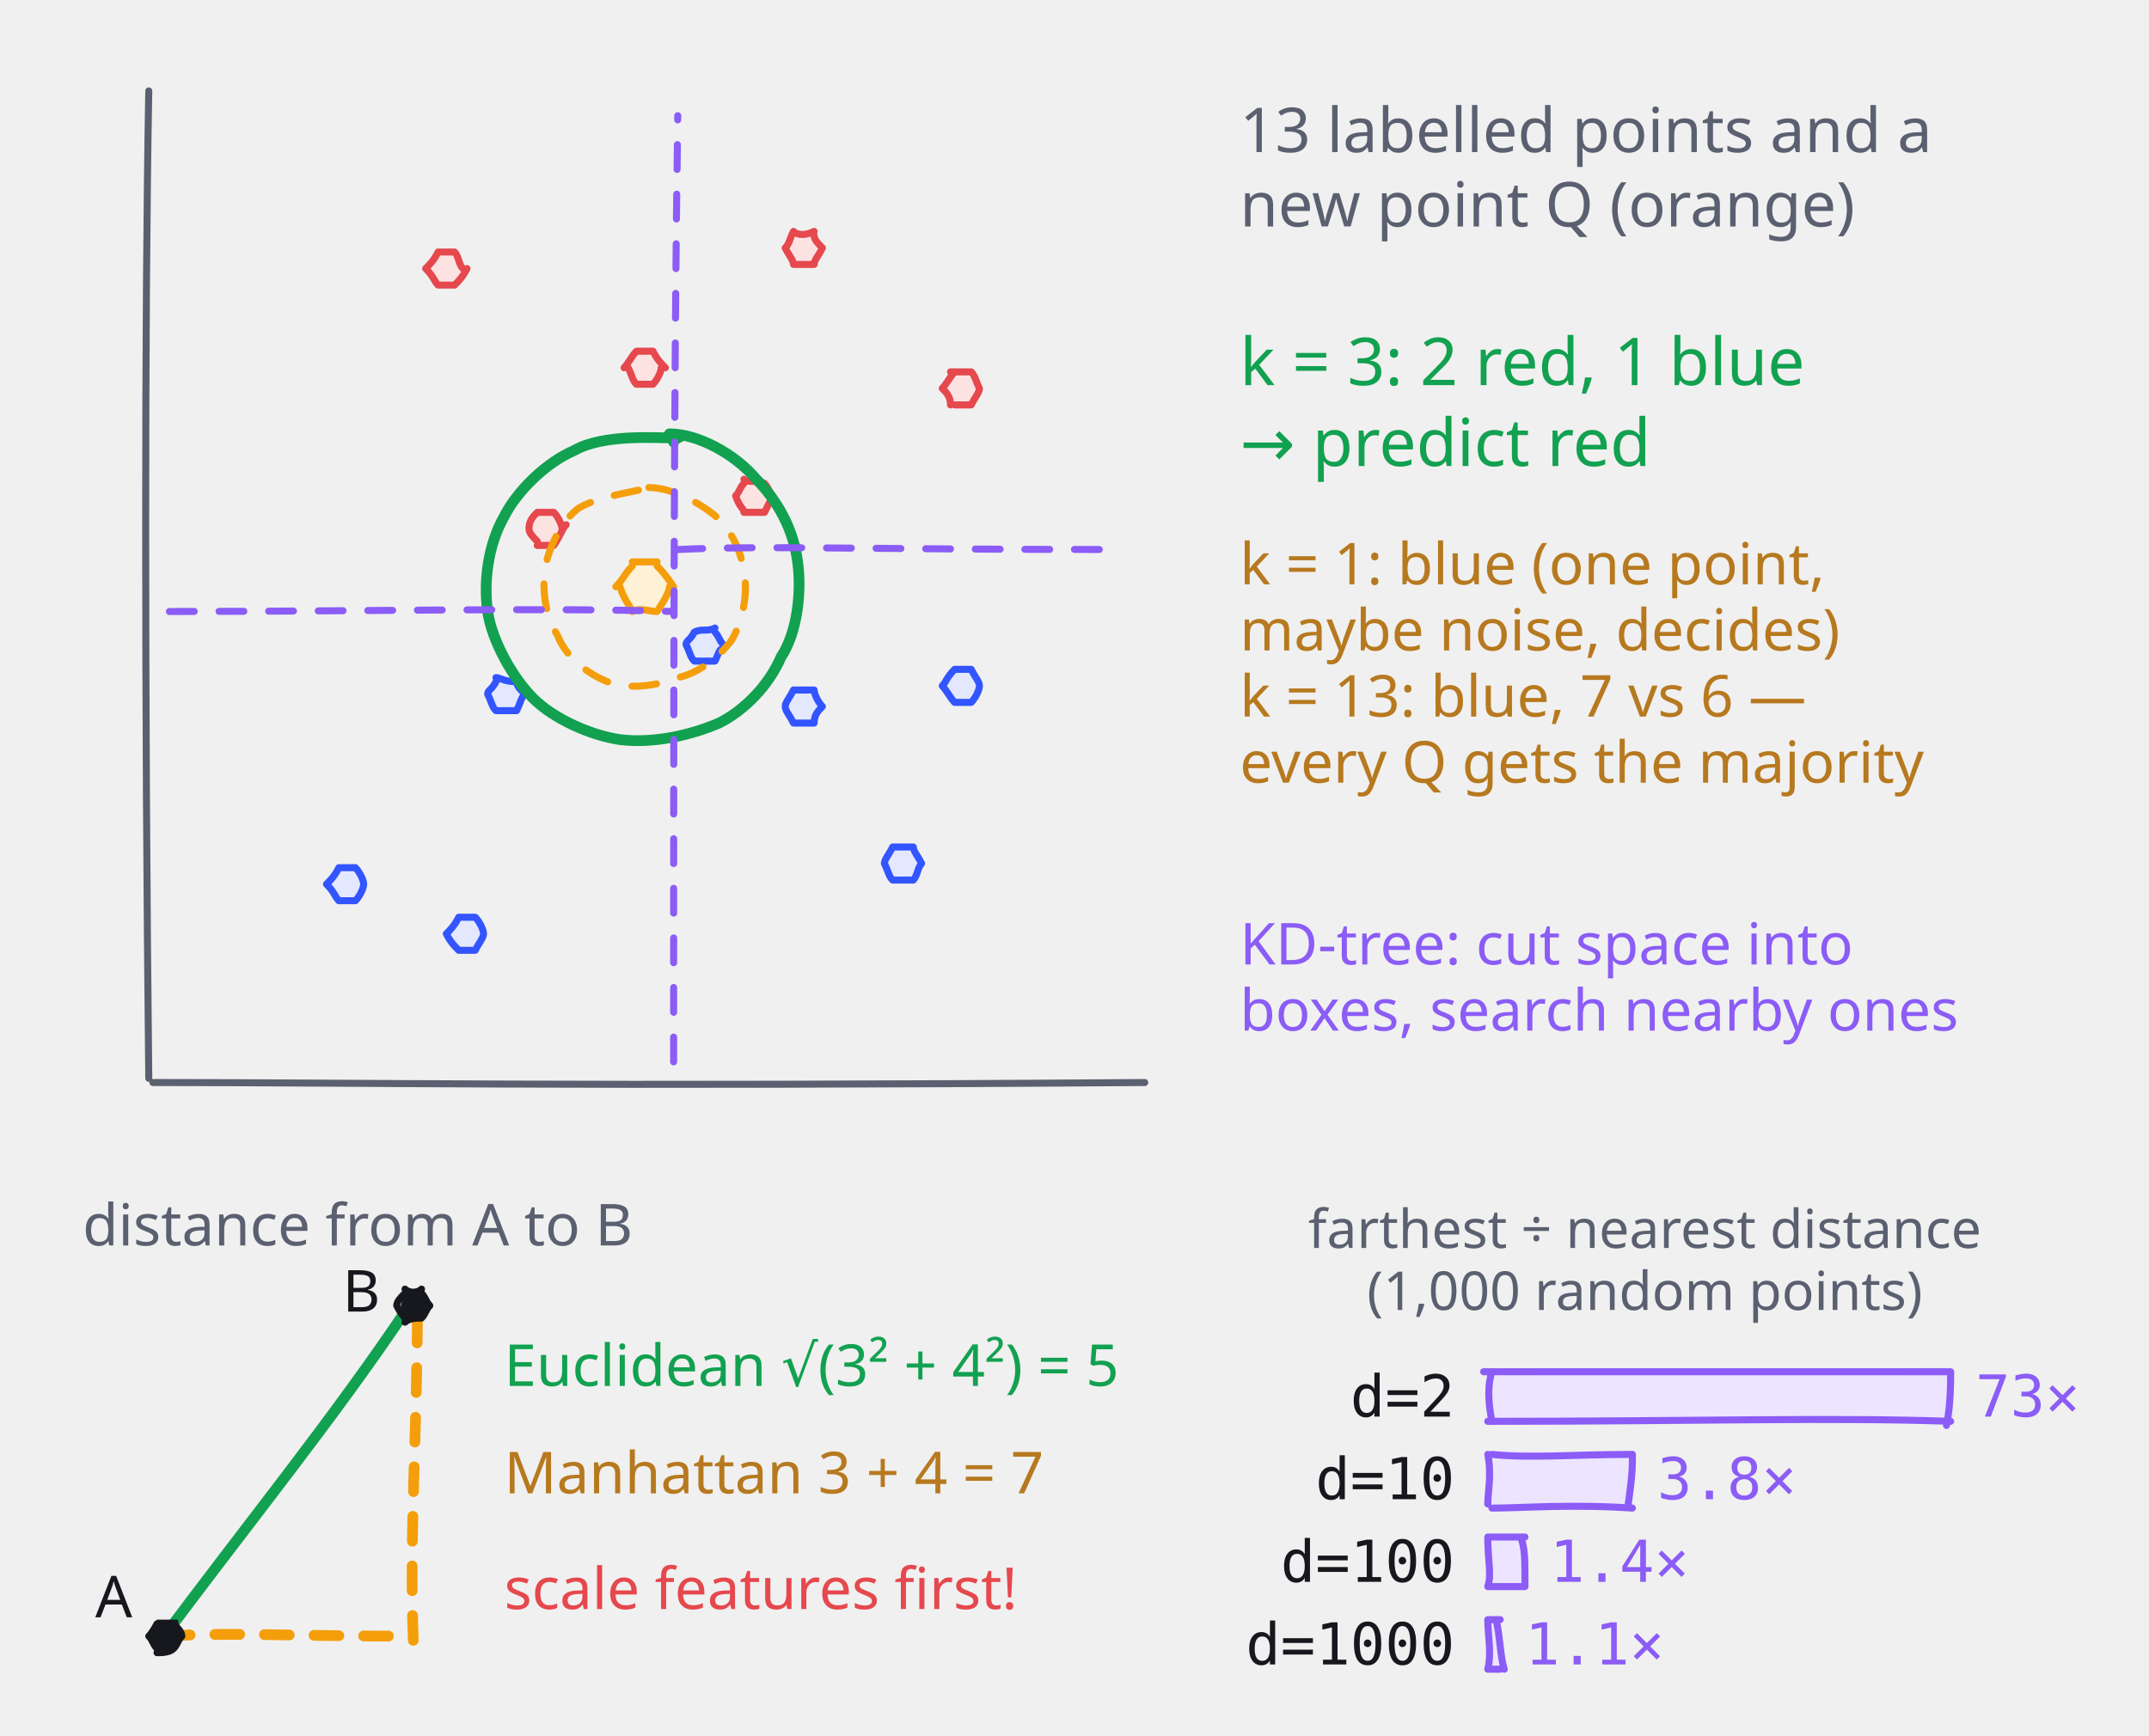
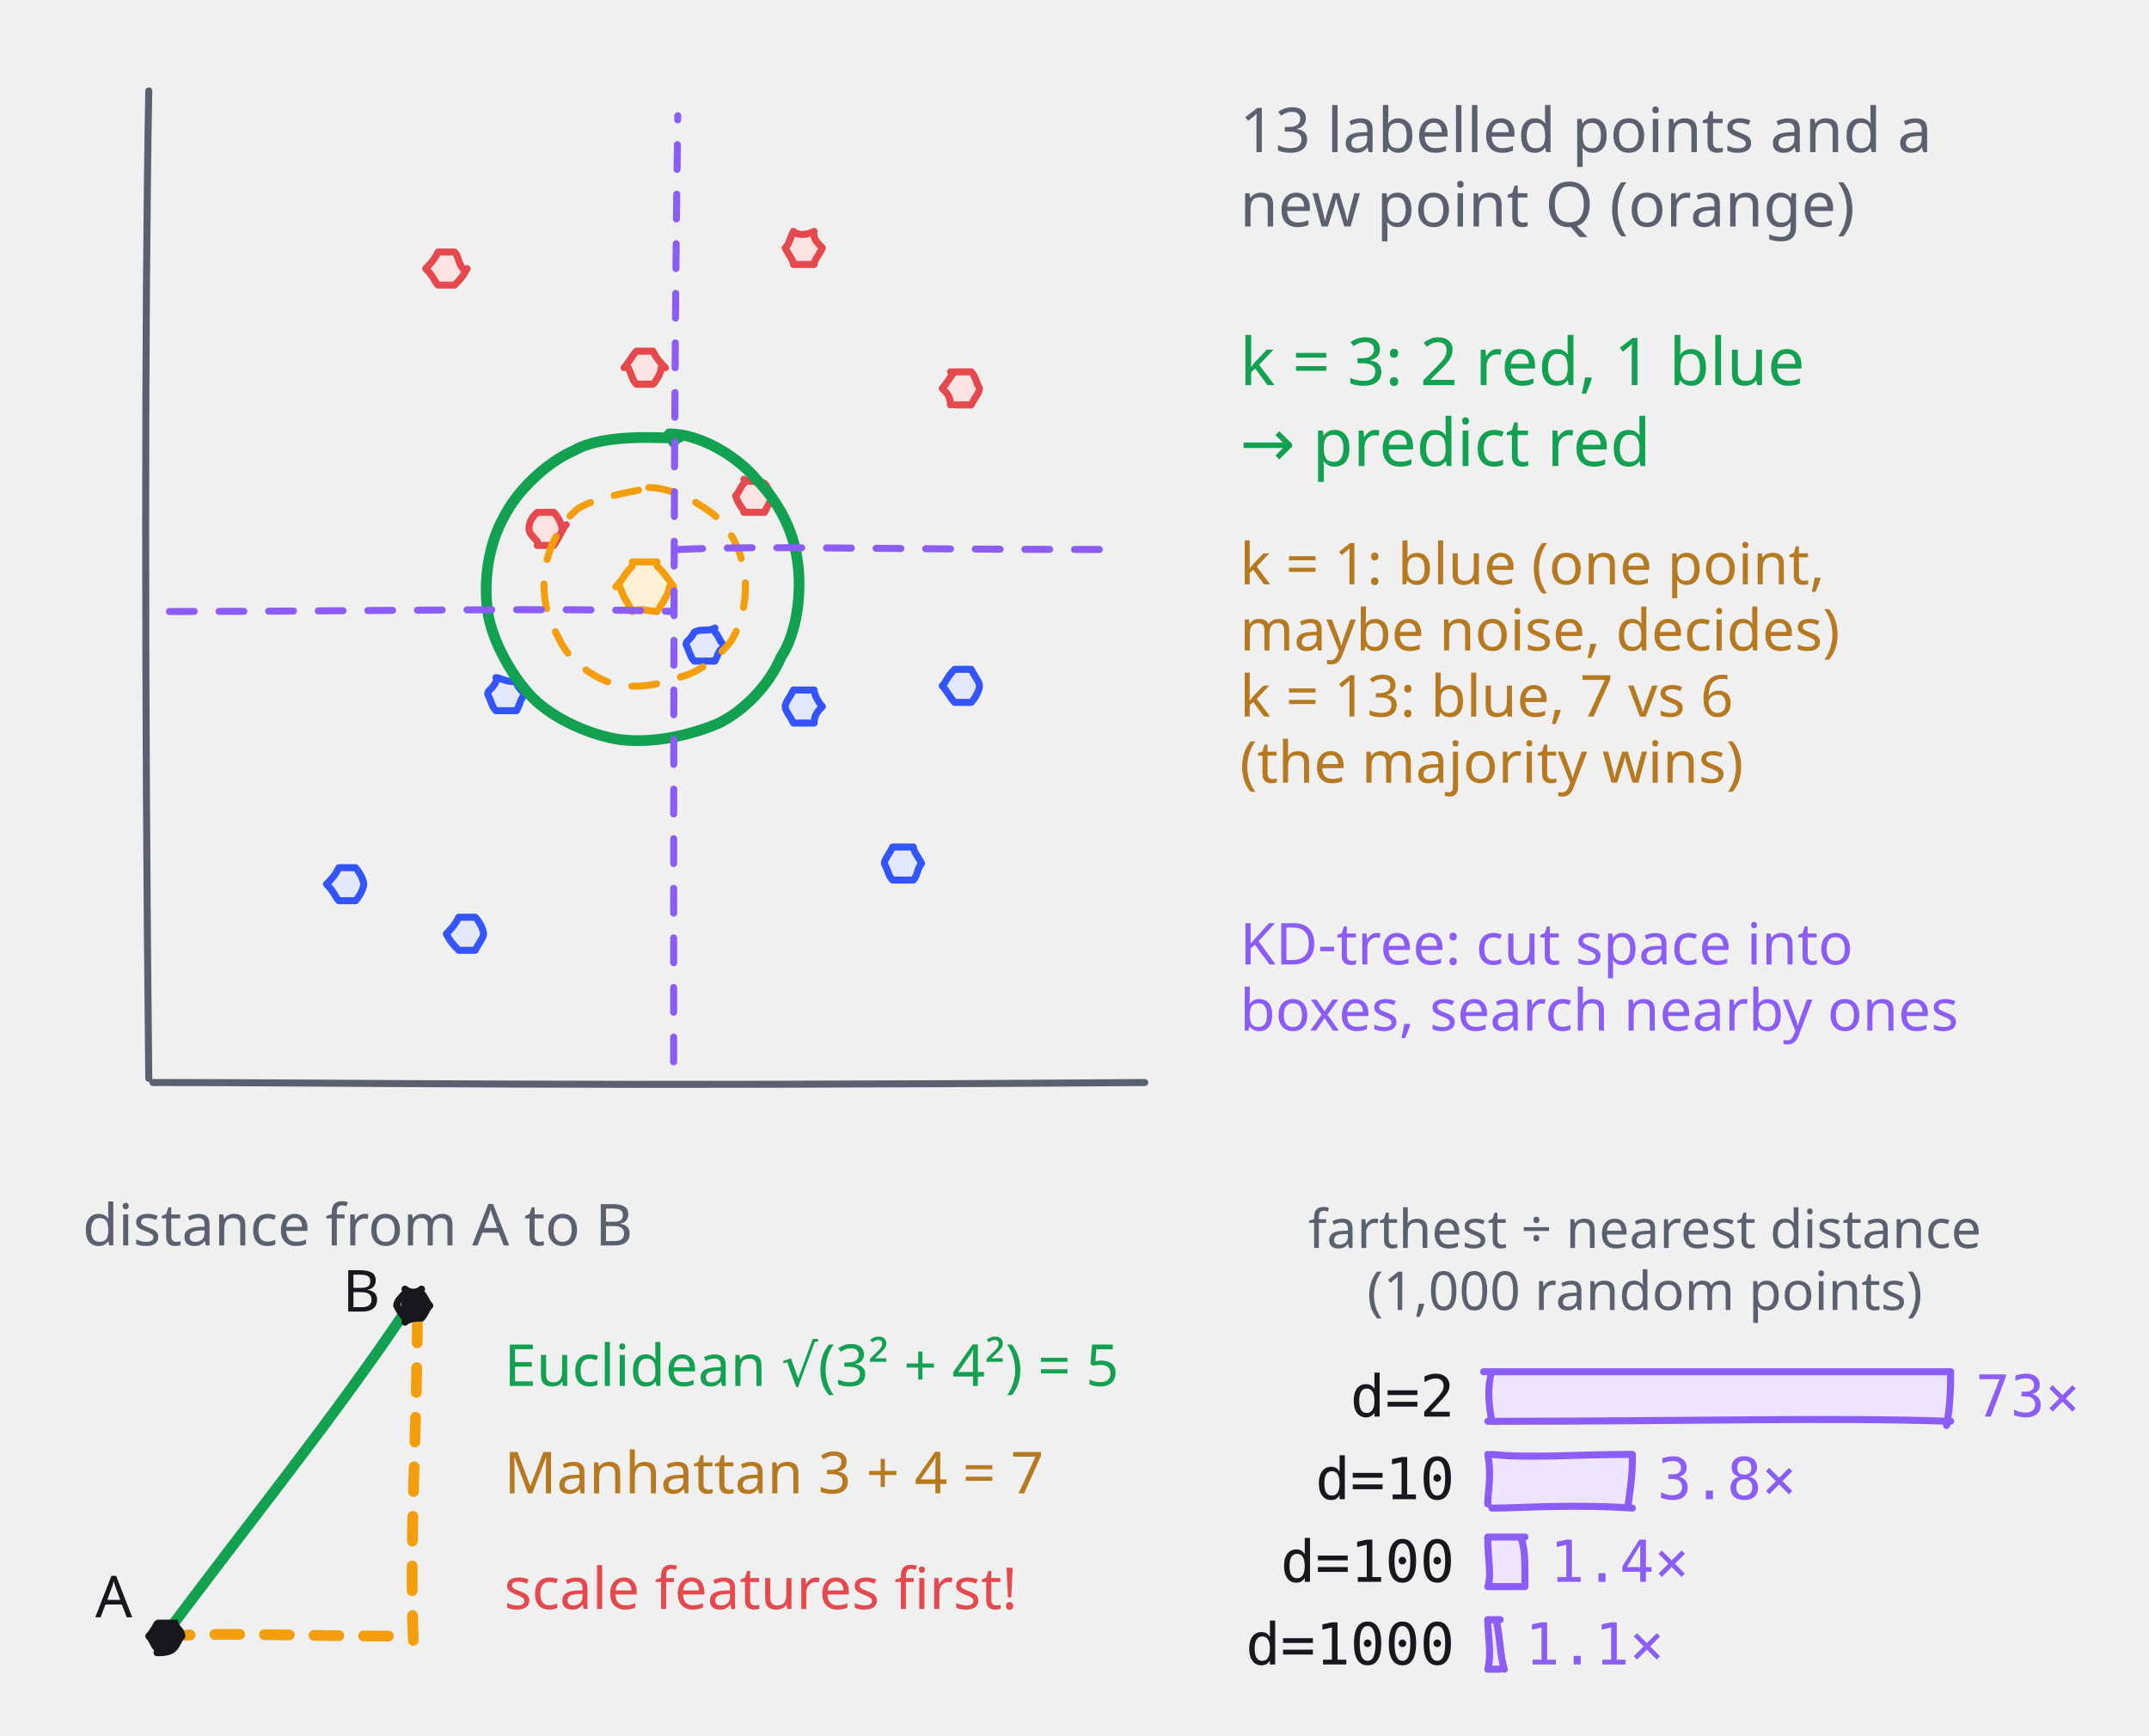
<svg xmlns="http://www.w3.org/2000/svg" viewBox="0 0 520 420" class="dg" data-diagram="k-nearest-neighbours">
  <style>
.dg path{fill:none;stroke-linecap:round;stroke-linejoin:round;stroke-width:1.7}
.dg .w-thick{stroke-width:2.6}.dg .w-thin{stroke-width:1.1}
.dg text{font-family:'Segoe Print','Bradley Hand','Comic Sans MS',system-ui,sans-serif;stroke:none}.dg .t-mono{font-family:'JetBrains Mono',monospace}
.s-ink{stroke:#16181D}.s-muted{stroke:#5B6070}.s-red{stroke:#E5484D}.s-blue{stroke:#3355FF}.s-green{stroke:#12A150}.s-orange{stroke:#F59E0B}.s-violet{stroke:#8B5CF6}.s-paper{stroke:#fff}.s-hl{stroke:#FFE45C}
.f-ink{fill:#16181D!important}.f-muted{fill:#E9E3D9!important}.f-red{fill:#FDE2E2!important}.f-blue{fill:#E3E8FF!important}.f-green{fill:#D8F5E5!important}.f-orange{fill:#FFF1D6!important}.f-violet{fill:#EDE5FF!important}.f-paper{fill:#fff!important}.f-hl{fill:#FFE45C!important}
.h-red{stroke:#E5484D}.h-blue{stroke:#3355FF}.h-green{stroke:#12A150}.h-orange{stroke:#F59E0B}.h-violet{stroke:#8B5CF6}.h-hl{stroke:#FFE45C}.h-ink{stroke:#16181D}.h-muted{stroke:#9AA0AE}
.t-ink{fill:#16181D}.t-muted{fill:#5B6070}.t-red{fill:#E5484D}.t-blue{fill:#3355FF}.t-green{fill:#12A150}.t-orange{fill:#B7791F}.t-violet{fill:#8B5CF6}.t-paper{fill:#fff}
</style>
  <g>
    <path d="M37 262 C87 262, 137 263, 277 262" class="s-muted" />
    <path d="M36 261 C35 170, 35 76, 36 22" class="s-muted" />
  </g>
  <g>
    <path d="M175 157 L172 161 L168 161 L166 156 L168 152 L172 152" class="f-blue" />
    <path d="M175 157 C174 157, 174 158, 173 160 M173 160 C172 160, 171 160, 168 160 M168 160 C167 159, 167 158, 166 156 M166 156 C166 155, 167 155, 168 153 M168 153 C170 152, 171 153, 173 152 M173 153 C174 154, 174 155, 175 156" class="s-blue" />
    <path d="M126 168 L124 172 L120 173 L118 169 L120 165 L124 165" class="f-blue" />
    <path d="M127 168 C126 169, 126 170, 125 172 M125 172 C124 172, 123 172, 120 172 M120 172 C119 171, 119 170, 118 168 M118 168 C118 167, 119 167, 120 165 M120 164 C121 164, 122 165, 125 165 M125 165 C125 166, 126 167, 127 168" class="s-blue" />
    <path d="M199 171 L196 175 L192 175 L190 171 L192 167 L197 167" class="f-blue" />
    <path d="M199 171 C198 172, 197 173, 197 175 M197 175 C196 175, 195 175, 192 175 M192 175 C191 173, 190 172, 190 171 M190 171 C190 170, 191 169, 192 167 M192 167 C194 167, 195 167, 197 167 M197 167 C197 168, 198 170, 199 171" class="s-blue" />
    <path d="M88 214 L86 218 L82 218 L79 214 L81 210 L87 210" class="f-blue" />
    <path d="M88 214 C88 215, 87 217, 86 218 M86 218 C85 218, 84 218, 82 218 M82 218 C81 217, 81 216, 79 214 M79 214 C80 213, 81 212, 82 210 M82 210 C83 210, 84 210, 86 210 M86 210 C87 211, 88 213, 88 214" class="s-blue" />
    <path d="M118 226 L115 229 L111 229 L108 226 L110 222 L116 222" class="f-blue" />
    <path d="M117 226 C117 227, 116 228, 115 230 M115 230 C114 230, 113 230, 111 230 M111 230 C110 229, 109 228, 108 226 M108 226 C109 225, 110 224, 111 222 M111 222 C112 222, 113 222, 115 222 M115 222 C116 223, 117 225, 117 226" class="s-blue" />
    <path d="M223 210 L220 213 L216 213 L214 210 L216 206 L220 206" class="f-blue" />
    <path d="M223 209 C222 210, 222 212, 221 213 M221 213 C220 213, 219 213, 216 213 M216 213 C215 212, 215 211, 214 209 M214 209 C214 208, 215 207, 216 205 M216 205 C217 205, 218 205, 221 205 M221 205 C221 206, 222 207, 223 209" class="s-blue" />
    <path d="M237 166 L235 170 L231 170 L229 166 L230 162 L235 162" class="f-blue" />
    <path d="M237 166 C237 167, 236 169, 235 170 M235 170 C234 170, 233 170, 231 170 M231 170 C230 169, 229 167, 228 166 M228 166 C229 165, 229 164, 231 162 M231 162 C232 162, 233 162, 235 162 M235 162 C236 164, 237 165, 237 166" class="s-blue" />
    <path d="M137 128 L134 132 L130 132 L127 128 L129 124 L134 124" class="f-red" />
    <path d="M137 127 C136 128, 136 129, 134 132 M134 132 C133 132, 132 132, 130 132 M130 131 C129 130, 128 129, 128 128 M128 128 C128 126, 129 125, 130 124 M130 124 C131 124, 131 124, 134 124 M134 124 C135 125, 136 127, 136 128" class="s-red" />
    <path d="M187 120 L184 124 L180 125 L178 120 L180 117 L185 116" class="f-red" />
    <path d="M187 120 C186 122, 186 122, 185 124 M185 124 C184 124, 183 124, 180 124 M180 124 C180 123, 179 123, 178 120 M178 120 C179 119, 179 118, 180 117 M180 116 C181 117, 183 116, 185 117 M185 117 C186 118, 186 119, 187 120" class="s-red" />
    <path d="M161 90 L158 93 L154 94 L152 90 L154 85 L158 86" class="f-red" />
    <path d="M160 89 C160 90, 159 92, 158 93 M158 93 C157 93, 156 93, 154 93 M154 93 C153 92, 153 91, 152 89 M151 89 C152 88, 153 86, 154 85 M154 85 C155 85, 157 85, 158 85 M158 85 C159 87, 160 88, 161 89" class="s-red" />
    <path d="M113 65 L111 69 L106 69 L104 66 L105 61 L110 61" class="f-red" />
    <path d="M113 65 C112 67, 111 68, 110 69 M110 69 C108 69, 107 69, 106 69 M106 69 C105 68, 105 67, 103 65 M103 65 C104 64, 105 63, 106 61 M106 61 C108 61, 109 61, 110 61 M110 61 C111 62, 111 64, 112 65" class="s-red" />
    <path d="M199 60 L197 65 L192 64 L190 60 L192 56 L197 57" class="f-red" />
    <path d="M199 60 C198 62, 197 63, 197 64 M197 64 C196 64, 195 64, 192 64 M192 64 C192 63, 191 62, 190 60 M190 60 C191 59, 191 58, 192 56 M192 56 C193 57, 195 57, 197 56 M197 57 C197 58, 198 59, 199 60" class="s-red" />
    <path d="M237 94 L235 98 L230 97 L228 94 L230 90 L235 90" class="f-red" />
    <path d="M237 94 C237 95, 236 96, 235 98 M235 98 C234 98, 233 98, 231 98 M230 98 C230 96, 229 95, 228 94 M228 94 C229 93, 230 91, 231 90 M230 90 C232 90, 234 90, 235 90 M235 90 C236 91, 236 92, 237 94" class="s-red" />
  </g>
  <g>
    <path d="M163 142 L160 148 L152 148 L149 142 L153 137 L159 137" class="f-orange" />
    <path d="M162 142 C162 143, 161 145, 159 148 M159 148 C157 148, 155 147, 153 148 M153 148 C152 146, 151 145, 150 142 M149 142 C151 140, 151 139, 153 137 M153 136 C155 136, 157 136, 159 136 M159 137 C160 138, 161 139, 163 142" class="s-orange" />
  </g>
  <g>
    <text x="300" y="31" font-size="15" text-anchor="start" dominant-baseline="central" class="t t-muted">13 labelled points and a</text>
    <text x="300" y="49" font-size="15" text-anchor="start" dominant-baseline="central" class="t t-muted">new point Q (orange)</text>
  </g>
  <g>
    <path d="M162 105 C169 105, 178 110, 183 116 C188 121, 192 128, 193 136 C194 143, 193 153, 189 159 C186 166, 180 172, 174 175 C167 178, 158 180, 150 179 C143 178, 134 174, 129 169 C124 164, 119 155, 118 148 C117 141, 118 132, 122 125 C125 119, 132 112, 139 109 C146 105, 159 106, 163 106 C167 105, 163 106, 163 107" class="s-green w-thick" />
  </g>
  <g>
    <text x="300" y="87" font-size="16" text-anchor="start" dominant-baseline="central" class="t t-green">k = 3: 2 red, 1 blue</text>
    <text x="300" y="105" font-size="16" text-anchor="start" dominant-baseline="central" class="t t-green">→ predict red</text>
  </g>
  <g>
    <path d="M157 118 C162 118, 168 121, 172 124 C176 127, 179 132, 180 138 C181 143, 180 150, 177 155 C174 159, 169 163, 164 164 C159 166, 152 167, 147 165 C142 163, 137 159, 135 154 C132 149, 131 143, 132 137 C133 132, 136 126, 140 123 C145 120, 154 119, 157 118 C160 117, 158 118, 158 118" class="s-orange" stroke-dasharray="6 6" />
  </g>
  <g>
    <text x="300" y="136" font-size="14" text-anchor="start" dominant-baseline="central" class="t t-orange">k = 1: blue (one point,</text>
    <text x="300" y="152" font-size="14" text-anchor="start" dominant-baseline="central" class="t t-orange">maybe noise, decides)</text>
-     <text x="300" y="168" font-size="14" text-anchor="start" dominant-baseline="central" class="t t-orange">k = 13: blue, 7 vs 6 —</text>
-     <text x="300" y="184" font-size="14" text-anchor="start" dominant-baseline="central" class="t t-orange">every Q gets the majority</text>
+     <text x="300" y="168" font-size="14" text-anchor="start" dominant-baseline="central" class="t t-orange">k = 13: blue, 7 vs 6</text>
+     <text x="300" y="184" font-size="14" text-anchor="start" dominant-baseline="central" class="t t-orange">(the majority wins)</text>
  </g>
  <g>
    <text x="20" y="296" font-size="14" text-anchor="start" dominant-baseline="central" class="t t-muted">distance from A to B</text>
  </g>
  <g>
    <path d="M39 397 C59 370, 81 343, 99 316" class="s-green w-thick" />
    <path d="M40 396 C55 395, 70 396, 100 396 M100 397 C99 371, 101 346, 101 316" class="s-orange w-thick" stroke-dasharray="6 6" />
    <path d="M44 396 L42 400 L38 399 L36 396 L38 392 L43 392" class="f-ink" />
    <path d="M44 396 C43 397, 43 398, 42 399 M42 399 C41 400, 39 400, 38 400 M38 399 C37 398, 37 397, 36 396 M36 396 C37 395, 38 393, 38 393 M38 393 C39 393, 40 393, 42 393 M42 393 C43 394, 44 395, 44 396" class="s-ink" />
    <path d="M104 316 L102 319 L98 319 L97 316 L98 312 L102 313" class="f-ink" />
    <path d="M104 316 C103 317, 103 318, 102 319 M102 319 C101 319, 99 319, 98 320 M98 319 C98 319, 97 318, 96 316 M96 316 C96 315, 97 314, 98 313 M98 312 C99 313, 101 313, 102 312 M102 313 C103 314, 103 315, 104 316" class="s-ink" />
    <text x="32" y="386" font-size="14" text-anchor="end" dominant-baseline="central" class="t t-ink">A</text>
    <text x="92" y="312" font-size="14" text-anchor="end" dominant-baseline="central" class="t t-ink">B</text>
  </g>
  <g>
    <text x="122" y="330" font-size="14" text-anchor="start" dominant-baseline="central" class="t t-green">Euclidean √(3² + 4²) = 5</text>
  </g>
  <g>
    <text x="122" y="356" font-size="14" text-anchor="start" dominant-baseline="central" class="t t-orange">Manhattan 3 + 4 = 7</text>
  </g>
  <g>
    <text x="122" y="384" font-size="14" text-anchor="start" dominant-baseline="central" class="t t-red t-bold">scale features first!</text>
  </g>
  <g>
    <text x="398" y="297" font-size="13" text-anchor="middle" dominant-baseline="central" class="t t-muted">farthest ÷ nearest distance</text>
    <text x="398" y="312" font-size="13" text-anchor="middle" dominant-baseline="central" class="t t-muted">(1,000 random points)</text>
  </g>
  <g>
    <text x="352" y="338" font-size="14" text-anchor="end" dominant-baseline="central" class="t t-ink t-mono">d=2</text>
    <path d="M361 333 L471 331 L473 343 L360 344" class="f-violet" />
    <path d="M359 332 C388 332, 417 332, 472 332 M472 332 C472 335, 472 340, 471 345 M472 344 C443 343, 411 344, 360 344 M361 344 C360 339, 360 335, 361 332" class="s-violet" />
    <text x="478" y="338" font-size="14" text-anchor="start" dominant-baseline="central" class="t t-violet t-mono">73×</text>
  </g>
  <g>
    <text x="352" y="358" font-size="14" text-anchor="end" dominant-baseline="central" class="t t-ink t-mono">d=10</text>
    <path d="M361 351 L395 352 L395 365 L359 364" class="f-violet" />
    <path d="M361 352 C370 353, 381 352, 395 352 M395 352 C395 355, 395 357, 394 364 M395 365 C380 364, 368 365, 361 365 M360 364 C360 361, 361 357, 360 352" class="s-violet" />
    <text x="401" y="358" font-size="14" text-anchor="start" dominant-baseline="central" class="t t-violet t-mono">3.8×</text>
  </g>
  <g>
    <text x="352" y="378" font-size="14" text-anchor="end" dominant-baseline="central" class="t t-ink t-mono">d=100</text>
    <path d="M360 371 L368 372 L369 385 L361 383" class="f-violet" />
    <path d="M360 372 C363 372, 367 372, 369 372 M368 372 C369 375, 369 377, 369 384 M369 384 C366 384, 363 384, 360 384 M360 384 C361 381, 360 378, 360 372" class="s-violet" />
    <text x="375" y="378" font-size="14" text-anchor="start" dominant-baseline="central" class="t t-violet t-mono">1.4×</text>
  </g>
  <g>
    <text x="352" y="398" font-size="14" text-anchor="end" dominant-baseline="central" class="t t-ink t-mono">d=1000</text>
    <path d="M360 392 L363 392 L364 404 L360 403" class="f-violet" />
    <path d="M360 392 C361 392, 361 392, 363 392 M362 392 C363 396, 363 401, 364 404 M363 404 C362 404, 361 404, 360 404 M360 404 C361 400, 360 396, 360 392" class="s-violet" />
    <text x="369" y="398" font-size="14" text-anchor="start" dominant-baseline="central" class="t t-violet t-mono">1.1×</text>
  </g>
  <g>
    <path d="M163 257 C163 176, 163 95, 164 28" class="s-violet" stroke-dasharray="6 6" />
    <path d="M41 148 C87 148, 134 147, 163 148" class="s-violet" stroke-dasharray="6 6" />
    <path d="M164 133 C185 132, 208 133, 271 133" class="s-violet" stroke-dasharray="6 6" />
  </g>
  <g>
    <text x="300" y="228" font-size="14" text-anchor="start" dominant-baseline="central" class="t t-violet">KD-tree: cut space into</text>
    <text x="300" y="244" font-size="14" text-anchor="start" dominant-baseline="central" class="t t-violet">boxes, search nearby ones</text>
  </g>
</svg>
